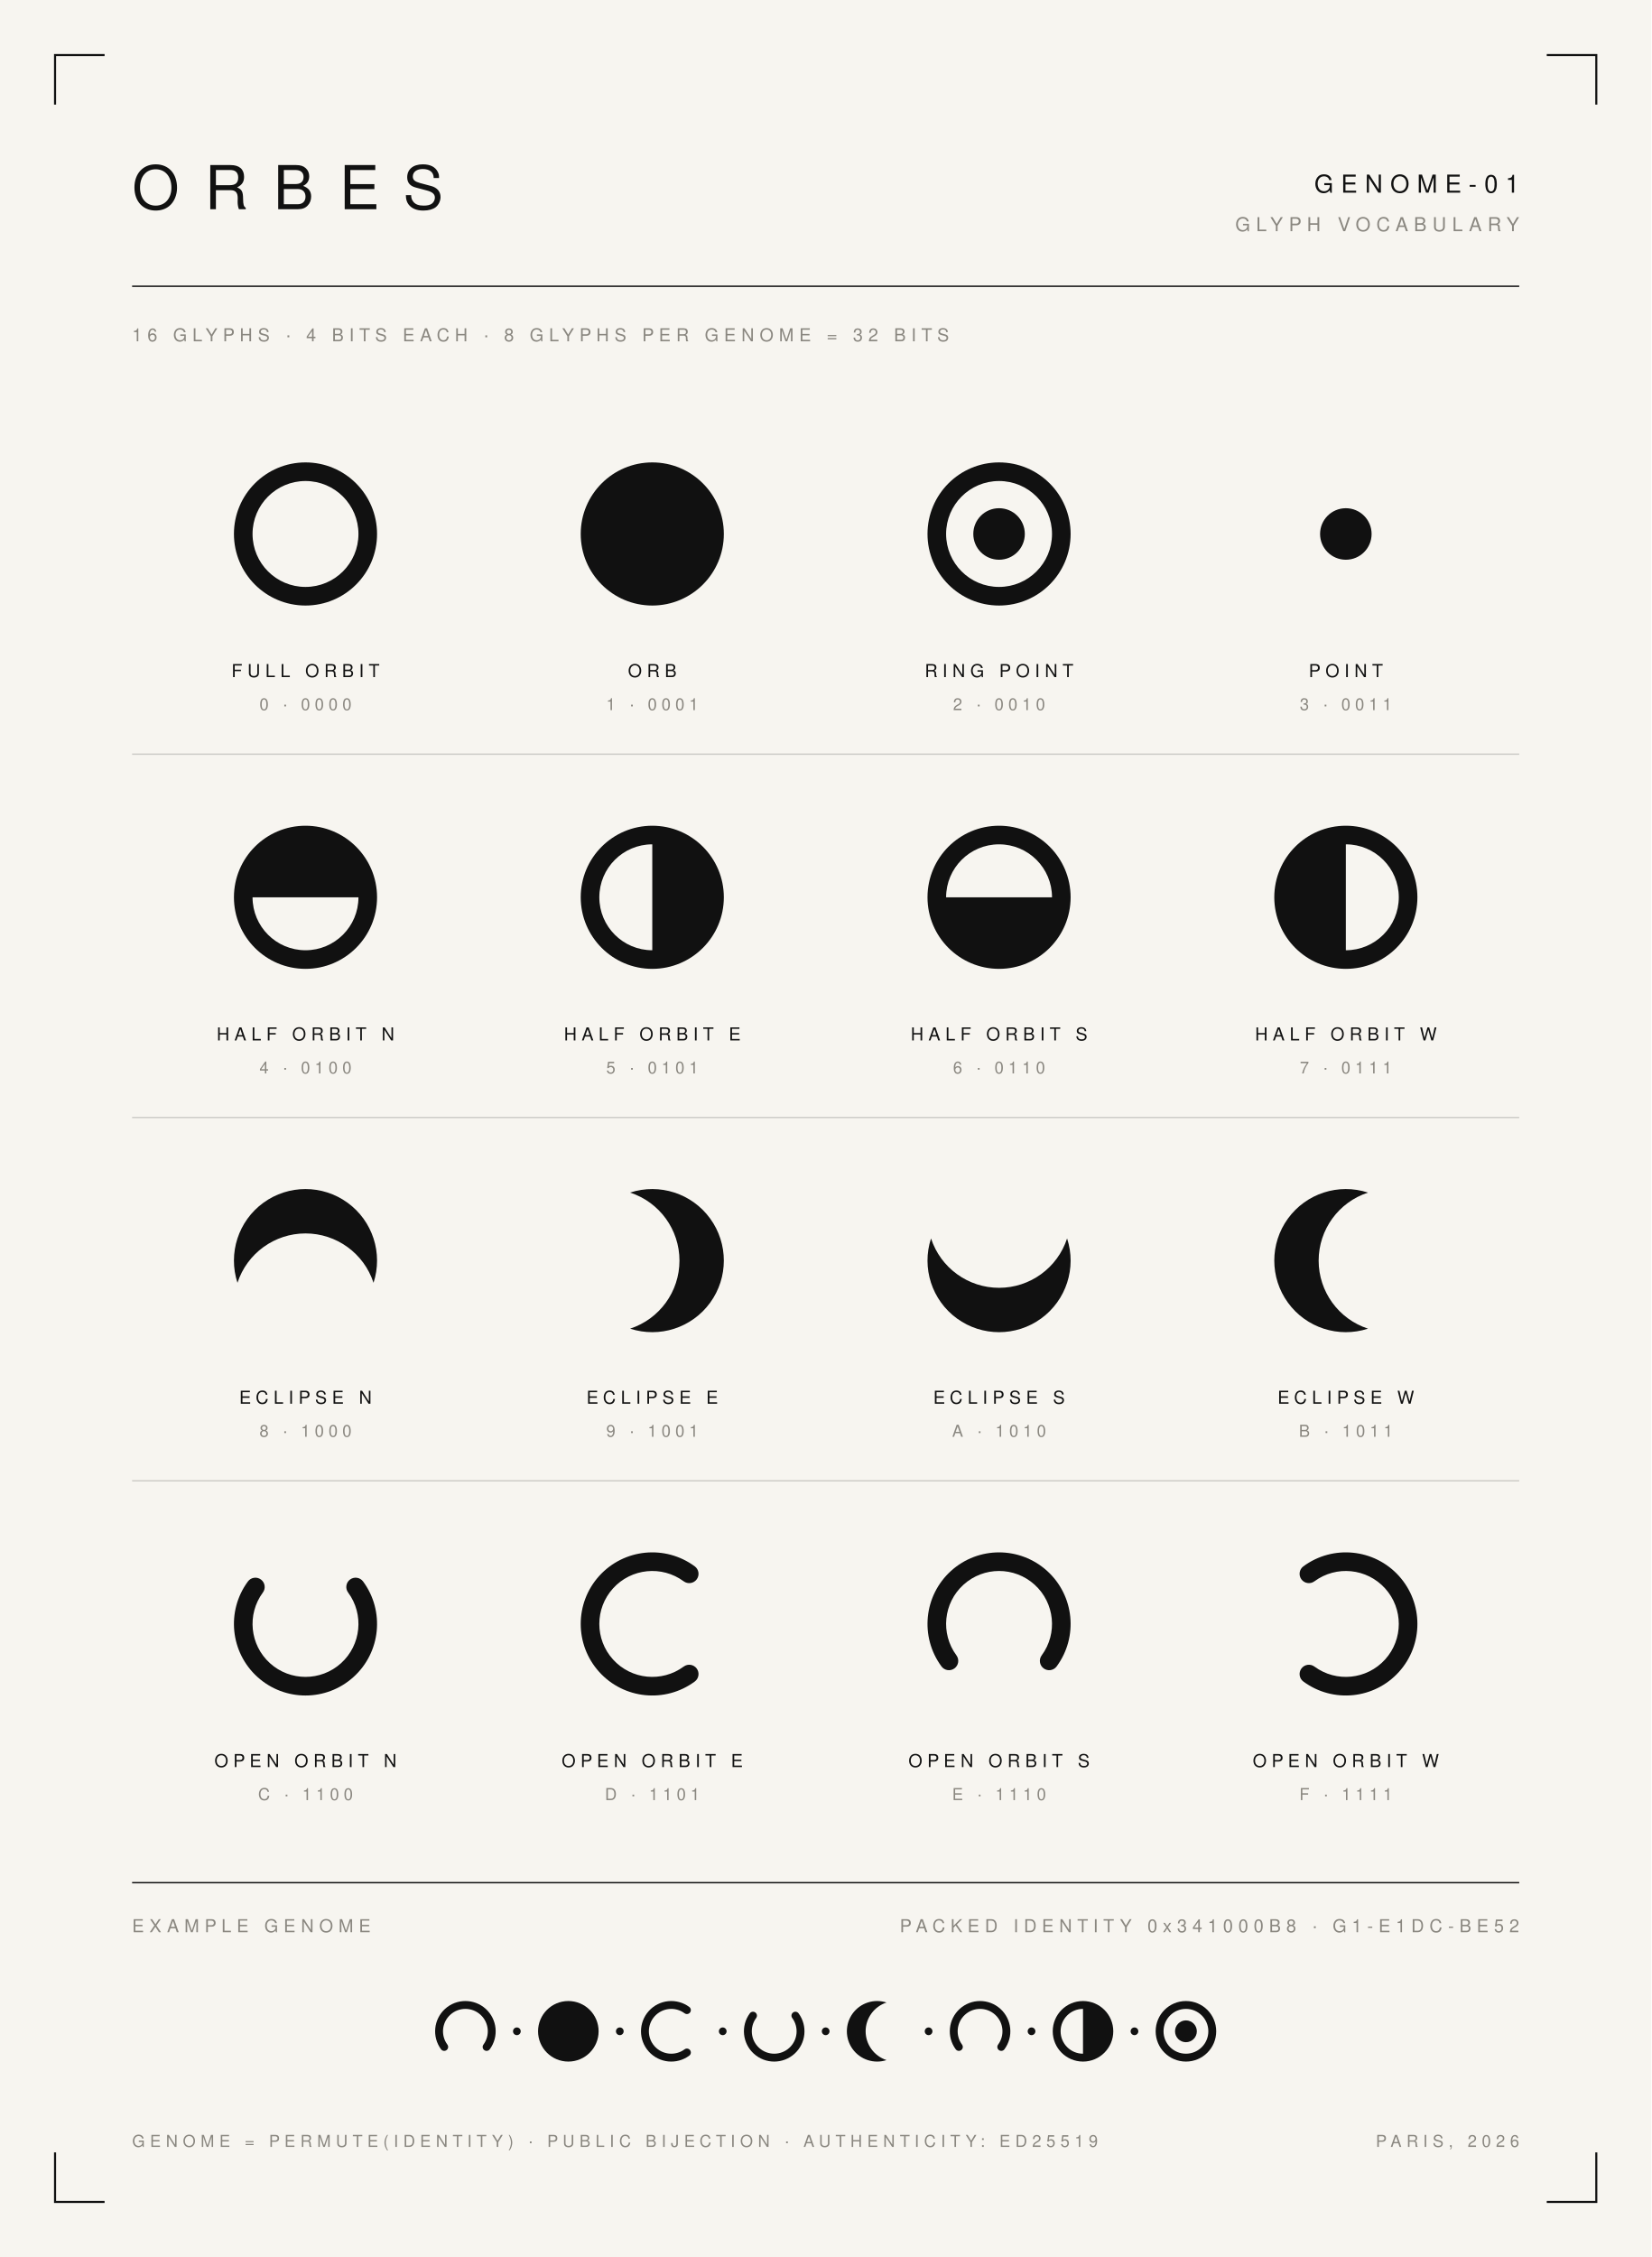
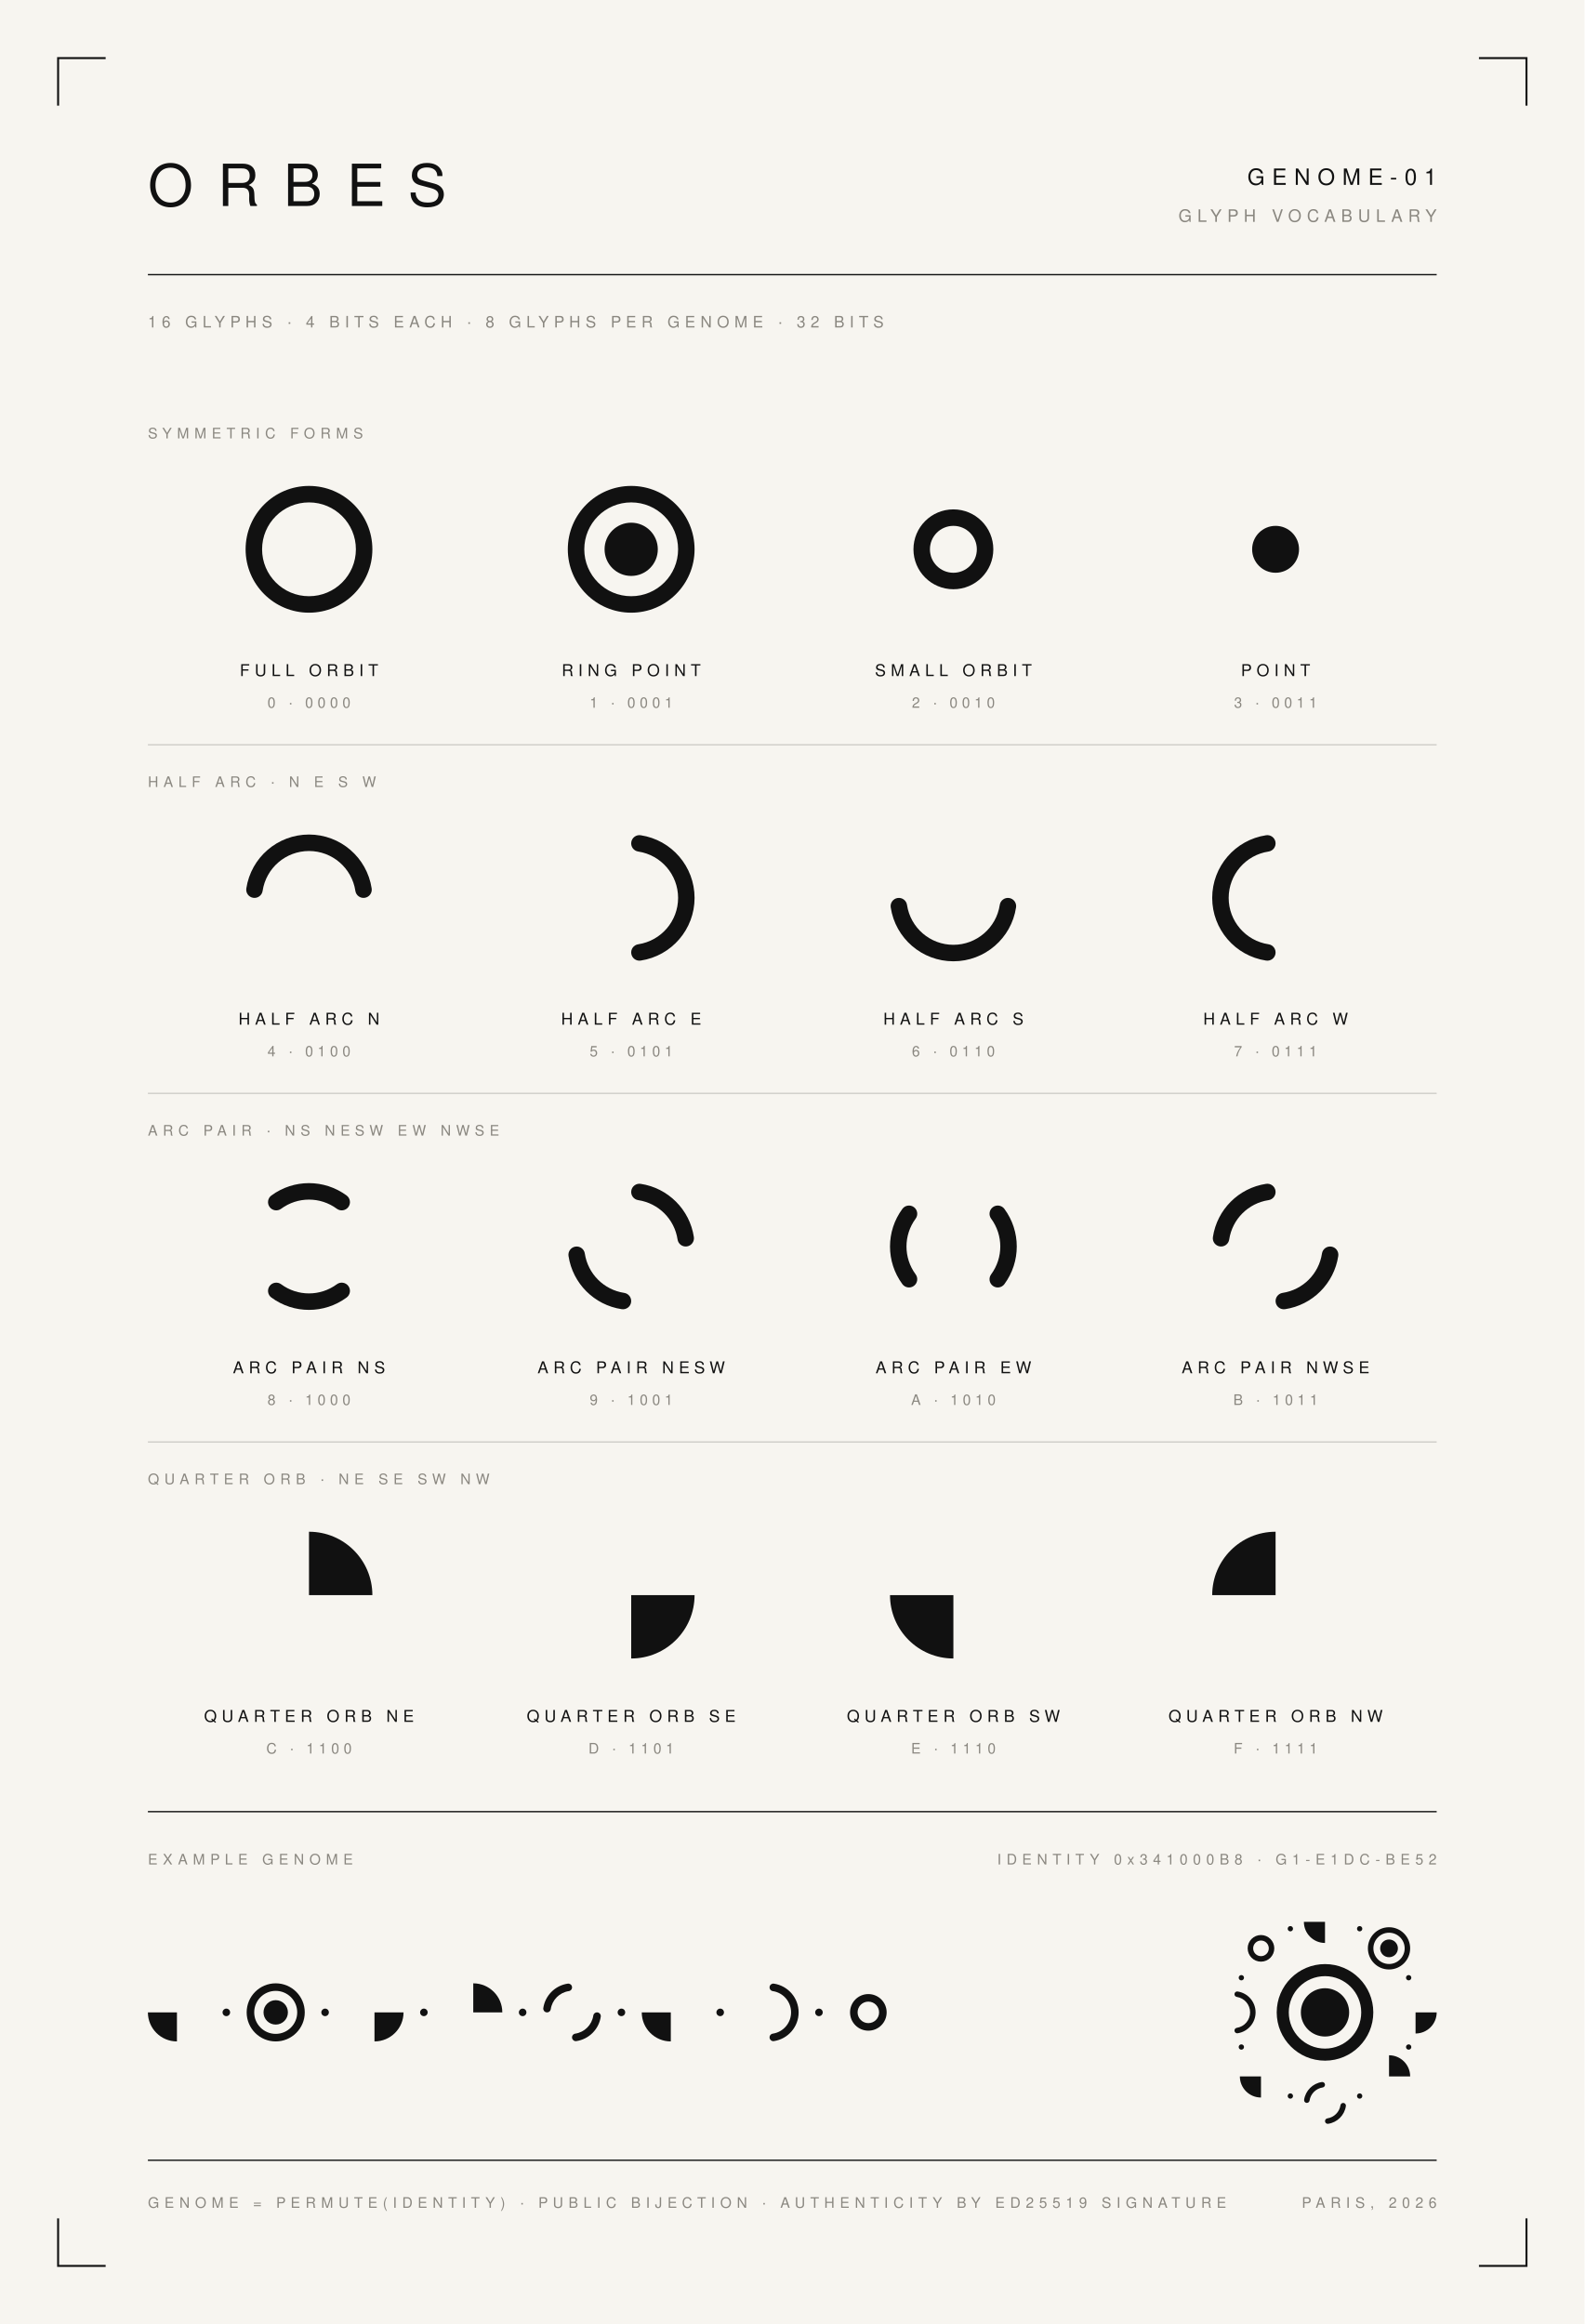
- <svg xmlns="http://www.w3.org/2000/svg" viewBox="0 0 600 820" width="600" height="820" font-family="'Helvetica Neue', HelveticaNeue, Helvetica, Arial, sans-serif">
-   <rect width="600" height="820" fill="#f7f5f0" />
-   <path d="M20 38V20H38" fill="none" stroke="#111111" stroke-width="0.75" />
-   <path d="M580 38V20H562" fill="none" stroke="#111111" stroke-width="0.75" />
-   <path d="M20 782V800H38" fill="none" stroke="#111111" stroke-width="0.75" />
-   <path d="M580 782V800H562" fill="none" stroke="#111111" stroke-width="0.75" />
-   <text x="48" y="76" font-size="22" letter-spacing="9.24" font-weight="300" fill="#111111">ORBES</text>
-   <text x="552" y="70" font-size="9" letter-spacing="2.70" text-anchor="end" fill="#111111">GENOME-01</text>
-   <text x="552" y="84" font-size="7" letter-spacing="2.10" text-anchor="end" fill="#8a8780">GLYPH VOCABULARY</text>
-   <path d="M48 104H552" stroke="#111111" stroke-width="0.5" />
-   <text x="48" y="124" font-size="6.5" letter-spacing="1.95" fill="#8a8780">16 GLYPHS · 4 BITS EACH · 8 GLYPHS PER GENOME = 32 BITS</text>
+ <svg xmlns="http://www.w3.org/2000/svg" viewBox="0 0 600 880" width="600" height="880" font-family="'Helvetica Neue', HelveticaNeue, Helvetica, Arial, sans-serif">
+   <rect width="600" height="880" fill="#f7f5f0" />
+   <path d="M22 40V22H40" fill="none" stroke="#111111" stroke-width="0.75" />
+   <path d="M578 40V22H560" fill="none" stroke="#111111" stroke-width="0.75" />
+   <path d="M22 840V858H40" fill="none" stroke="#111111" stroke-width="0.75" />
+   <path d="M578 840V858H560" fill="none" stroke="#111111" stroke-width="0.75" />
+   <text x="56" y="78" font-size="22" letter-spacing="9.24" font-weight="300" fill="#111111">ORBES</text>
+   <text x="544" y="70" font-size="8.5" letter-spacing="2.72" text-anchor="end" fill="#111111">GENOME-01</text>
+   <text x="544" y="84" font-size="6.5" letter-spacing="2.08" text-anchor="end" fill="#8a8780">GLYPH VOCABULARY</text>
+   <path d="M56 104H544" stroke="#111111" stroke-width="0.5" />
+   <text x="56" y="124" font-size="6" letter-spacing="1.92" fill="#8a8780">16 GLYPHS · 4 BITS EACH · 8 GLYPHS PER GENOME · 32 BITS</text>
+   <text x="56" y="166" font-size="5.5" letter-spacing="1.98" fill="#8a8780">SYMMETRIC FORMS</text>
  <g fill="#111111">
-     <path fill-rule="evenodd" d="M111 168A26 26 0 0 1 137 194A26 26 0 0 1 111 220A26 26 0 0 1 85 194A26 26 0 0 1 111 168ZM111 174.76A19.24 19.24 0 0 0 91.76 194A19.24 19.24 0 0 0 111 213.24A19.24 19.24 0 0 0 130.24 194A19.24 19.24 0 0 0 111 174.76Z" />
+     <path d="M117 184A24 24 0 0 1 141 208A24 24 0 0 1 117 232A24 24 0 0 1 93 208A24 24 0 0 1 117 184ZM117 190.24A17.76 17.76 0 0 0 99.24 208A17.76 17.76 0 0 0 117 225.76A17.76 17.76 0 0 0 134.76 208A17.76 17.76 0 0 0 117 190.24Z" />
  </g>
-   <text x="111" y="246" font-size="6.5" letter-spacing="1.82" text-anchor="middle" fill="#111111">FULL ORBIT</text>
-   <text x="111" y="258" font-size="6" letter-spacing="1.68" text-anchor="middle" fill="#8a8780">0 · 0000</text>
+   <text x="117" y="256" font-size="6.2" letter-spacing="1.86" text-anchor="middle" fill="#111111">FULL ORBIT</text>
+   <text x="117" y="268" font-size="5.5" letter-spacing="1.65" text-anchor="middle" fill="#8a8780">0 · 0000</text>
  <g fill="#111111">
-     <path d="M237 168A26 26 0 0 1 263 194A26 26 0 0 1 237 220A26 26 0 0 1 211 194A26 26 0 0 1 237 168Z" />
+     <path d="M239 184A24 24 0 0 1 263 208A24 24 0 0 1 239 232A24 24 0 0 1 215 208A24 24 0 0 1 239 184ZM239 190.24A17.76 17.76 0 0 0 221.24 208A17.76 17.76 0 0 0 239 225.76A17.76 17.76 0 0 0 256.76 208A17.76 17.76 0 0 0 239 190.24Z" />
+     <path d="M239 197.92A10.08 10.08 0 0 1 249.08 208A10.08 10.08 0 0 1 239 218.08A10.08 10.08 0 0 1 228.92 208A10.08 10.08 0 0 1 239 197.92Z" />
  </g>
-   <text x="237" y="246" font-size="6.5" letter-spacing="1.82" text-anchor="middle" fill="#111111">ORB</text>
-   <text x="237" y="258" font-size="6" letter-spacing="1.68" text-anchor="middle" fill="#8a8780">1 · 0001</text>
+   <text x="239" y="256" font-size="6.2" letter-spacing="1.86" text-anchor="middle" fill="#111111">RING POINT</text>
+   <text x="239" y="268" font-size="5.5" letter-spacing="1.65" text-anchor="middle" fill="#8a8780">1 · 0001</text>
  <g fill="#111111">
-     <path fill-rule="evenodd" d="M363 168A26 26 0 0 1 389 194A26 26 0 0 1 363 220A26 26 0 0 1 337 194A26 26 0 0 1 363 168ZM363 174.76A19.24 19.24 0 0 0 343.76 194A19.24 19.24 0 0 0 363 213.24A19.24 19.24 0 0 0 382.24 194A19.24 19.24 0 0 0 363 174.76Z" />
-     <path d="M363 184.64A9.36 9.36 0 0 1 372.36 194A9.36 9.36 0 0 1 363 203.36A9.36 9.36 0 0 1 353.64 194A9.36 9.36 0 0 1 363 184.64Z" />
+     <path d="M361 192.88A15.12 15.12 0 0 1 376.12 208A15.12 15.12 0 0 1 361 223.12A15.12 15.12 0 0 1 345.88 208A15.12 15.12 0 0 1 361 192.88ZM361 199.12A8.88 8.88 0 0 0 352.12 208A8.88 8.88 0 0 0 361 216.88A8.88 8.88 0 0 0 369.88 208A8.88 8.88 0 0 0 361 199.12Z" />
  </g>
-   <text x="363" y="246" font-size="6.5" letter-spacing="1.82" text-anchor="middle" fill="#111111">RING POINT</text>
-   <text x="363" y="258" font-size="6" letter-spacing="1.68" text-anchor="middle" fill="#8a8780">2 · 0010</text>
+   <text x="361" y="256" font-size="6.2" letter-spacing="1.86" text-anchor="middle" fill="#111111">SMALL ORBIT</text>
+   <text x="361" y="268" font-size="5.5" letter-spacing="1.65" text-anchor="middle" fill="#8a8780">2 · 0010</text>
  <g fill="#111111">
-     <path d="M489 184.64A9.36 9.36 0 0 1 498.36 194A9.36 9.36 0 0 1 489 203.36A9.36 9.36 0 0 1 479.64 194A9.36 9.36 0 0 1 489 184.64Z" />
+     <path d="M483 199.12A8.88 8.88 0 0 1 491.88 208A8.88 8.88 0 0 1 483 216.88A8.88 8.88 0 0 1 474.12 208A8.88 8.88 0 0 1 483 199.12Z" />
  </g>
-   <text x="489" y="246" font-size="6.5" letter-spacing="1.82" text-anchor="middle" fill="#111111">POINT</text>
-   <text x="489" y="258" font-size="6" letter-spacing="1.68" text-anchor="middle" fill="#8a8780">3 · 0011</text>
+   <text x="483" y="256" font-size="6.2" letter-spacing="1.86" text-anchor="middle" fill="#111111">POINT</text>
+   <text x="483" y="268" font-size="5.5" letter-spacing="1.65" text-anchor="middle" fill="#8a8780">3 · 0011</text>
+   <path d="M56 282H544" stroke="#111111" stroke-width="0.35" stroke-opacity="0.25" />
+   <text x="56" y="298" font-size="5.5" letter-spacing="1.98" fill="#8a8780">HALF ARC · N E S W</text>
  <g fill="#111111">
-     <path fill-rule="evenodd" d="M111 300A26 26 0 0 1 137 326A26 26 0 0 1 111 352A26 26 0 0 1 85 326A26 26 0 0 1 111 300ZM111 306.76A19.24 19.24 0 0 0 91.76 326A19.24 19.24 0 0 0 111 345.24A19.24 19.24 0 0 0 130.24 326A19.24 19.24 0 0 0 111 306.76Z" />
-     <path d="M88.38 326A22.62 22.62 0 0 1 111 303.38A22.62 22.62 0 0 1 133.62 326Z" />
+     <path d="M93.269 336.414A24 24 0 0 1 117 316A24 24 0 0 1 140.731 336.414A3.12 3.12 0 0 1 138.112 339.965A3.12 3.12 0 0 1 134.561 337.346A17.76 17.76 0 0 0 117 322.24A17.76 17.76 0 0 0 99.439 337.346A3.12 3.12 0 0 1 95.888 339.965A3.12 3.12 0 0 1 93.269 336.414Z" />
  </g>
-   <text x="111" y="378" font-size="6.5" letter-spacing="1.82" text-anchor="middle" fill="#111111">HALF ORBIT N</text>
-   <text x="111" y="390" font-size="6" letter-spacing="1.68" text-anchor="middle" fill="#8a8780">4 · 0100</text>
-   <path d="M48 274H552" stroke="#111111" stroke-opacity="0.18" stroke-width="0.5" />
+   <text x="117" y="388" font-size="6.2" letter-spacing="1.86" text-anchor="middle" fill="#111111">HALF ARC N</text>
+   <text x="117" y="400" font-size="5.5" letter-spacing="1.65" text-anchor="middle" fill="#8a8780">4 · 0100</text>
  <g fill="#111111">
-     <path fill-rule="evenodd" d="M237 300A26 26 0 0 1 263 326A26 26 0 0 1 237 352A26 26 0 0 1 211 326A26 26 0 0 1 237 300ZM237 306.76A19.24 19.24 0 0 0 217.76 326A19.24 19.24 0 0 0 237 345.24A19.24 19.24 0 0 0 256.24 326A19.24 19.24 0 0 0 237 306.76Z" />
-     <path d="M237 303.38A22.62 22.62 0 0 1 259.62 326A22.62 22.62 0 0 1 237 348.62Z" />
+     <path d="M242.586 316.269A24 24 0 0 1 263 340A24 24 0 0 1 242.586 363.731A3.12 3.12 0 0 1 239.035 361.112A3.12 3.12 0 0 1 241.654 357.561A17.76 17.76 0 0 0 256.76 340A17.76 17.76 0 0 0 241.654 322.439A3.12 3.12 0 0 1 239.035 318.888A3.12 3.12 0 0 1 242.586 316.269Z" />
  </g>
-   <text x="237" y="378" font-size="6.5" letter-spacing="1.82" text-anchor="middle" fill="#111111">HALF ORBIT E</text>
-   <text x="237" y="390" font-size="6" letter-spacing="1.68" text-anchor="middle" fill="#8a8780">5 · 0101</text>
+   <text x="239" y="388" font-size="6.2" letter-spacing="1.86" text-anchor="middle" fill="#111111">HALF ARC E</text>
+   <text x="239" y="400" font-size="5.5" letter-spacing="1.65" text-anchor="middle" fill="#8a8780">5 · 0101</text>
  <g fill="#111111">
-     <path fill-rule="evenodd" d="M363 300A26 26 0 0 1 389 326A26 26 0 0 1 363 352A26 26 0 0 1 337 326A26 26 0 0 1 363 300ZM363 306.76A19.24 19.24 0 0 0 343.76 326A19.24 19.24 0 0 0 363 345.24A19.24 19.24 0 0 0 382.24 326A19.24 19.24 0 0 0 363 306.76Z" />
-     <path d="M385.62 326A22.62 22.62 0 0 1 363 348.62A22.62 22.62 0 0 1 340.38 326Z" />
+     <path d="M384.731 343.586A24 24 0 0 1 361 364A24 24 0 0 1 337.269 343.586A3.12 3.12 0 0 1 339.888 340.035A3.12 3.12 0 0 1 343.439 342.654A17.76 17.76 0 0 0 361 357.76A17.76 17.76 0 0 0 378.561 342.654A3.12 3.12 0 0 1 382.112 340.035A3.12 3.12 0 0 1 384.731 343.586Z" />
  </g>
-   <text x="363" y="378" font-size="6.5" letter-spacing="1.82" text-anchor="middle" fill="#111111">HALF ORBIT S</text>
-   <text x="363" y="390" font-size="6" letter-spacing="1.68" text-anchor="middle" fill="#8a8780">6 · 0110</text>
+   <text x="361" y="388" font-size="6.2" letter-spacing="1.86" text-anchor="middle" fill="#111111">HALF ARC S</text>
+   <text x="361" y="400" font-size="5.5" letter-spacing="1.65" text-anchor="middle" fill="#8a8780">6 · 0110</text>
  <g fill="#111111">
-     <path fill-rule="evenodd" d="M489 300A26 26 0 0 1 515 326A26 26 0 0 1 489 352A26 26 0 0 1 463 326A26 26 0 0 1 489 300ZM489 306.76A19.24 19.24 0 0 0 469.76 326A19.24 19.24 0 0 0 489 345.24A19.24 19.24 0 0 0 508.24 326A19.24 19.24 0 0 0 489 306.76Z" />
-     <path d="M489 348.62A22.62 22.62 0 0 1 466.38 326A22.62 22.62 0 0 1 489 303.38Z" />
+     <path d="M479.414 363.731A24 24 0 0 1 459 340A24 24 0 0 1 479.414 316.269A3.12 3.12 0 0 1 482.965 318.888A3.12 3.12 0 0 1 480.346 322.439A17.76 17.76 0 0 0 465.24 340A17.76 17.76 0 0 0 480.346 357.561A3.12 3.12 0 0 1 482.965 361.112A3.12 3.12 0 0 1 479.414 363.731Z" />
  </g>
-   <text x="489" y="378" font-size="6.5" letter-spacing="1.82" text-anchor="middle" fill="#111111">HALF ORBIT W</text>
-   <text x="489" y="390" font-size="6" letter-spacing="1.68" text-anchor="middle" fill="#8a8780">7 · 0111</text>
+   <text x="483" y="388" font-size="6.2" letter-spacing="1.86" text-anchor="middle" fill="#111111">HALF ARC W</text>
+   <text x="483" y="400" font-size="5.5" letter-spacing="1.65" text-anchor="middle" fill="#8a8780">7 · 0111</text>
+   <path d="M56 414H544" stroke="#111111" stroke-width="0.35" stroke-opacity="0.25" />
+   <text x="56" y="430" font-size="5.5" letter-spacing="1.98" fill="#8a8780">ARC PAIR · NS NESW EW NWSE</text>
  <g fill="#111111">
-     <path d="M86.281 466.06A26 26 0 0 1 95.71 436.971A26 26 0 0 1 126.29 436.971A26 26 0 0 1 135.719 466.06A26 26 0 0 0 111 448.12A26 26 0 0 0 86.281 466.06Z" />
+     <path d="M102.756 452.684A24 24 0 0 1 131.244 452.684A3.12 3.12 0 0 1 131.904 457.047A3.12 3.12 0 0 1 127.541 457.706A17.76 17.76 0 0 0 106.459 457.706A3.12 3.12 0 0 1 102.096 457.047A3.12 3.12 0 0 1 102.756 452.684Z" />
+     <path d="M131.244 491.316A24 24 0 0 1 102.756 491.316A3.12 3.12 0 0 1 102.096 486.953A3.12 3.12 0 0 1 106.459 486.294A17.76 17.76 0 0 0 127.541 486.294A3.12 3.12 0 0 1 131.904 486.953A3.12 3.12 0 0 1 131.244 491.316Z" />
  </g>
-   <text x="111" y="510" font-size="6.5" letter-spacing="1.82" text-anchor="middle" fill="#111111">ECLIPSE N</text>
-   <text x="111" y="522" font-size="6" letter-spacing="1.68" text-anchor="middle" fill="#8a8780">8 · 1000</text>
-   <path d="M48 406H552" stroke="#111111" stroke-opacity="0.18" stroke-width="0.5" />
+   <text x="117" y="520" font-size="6.2" letter-spacing="1.86" text-anchor="middle" fill="#111111">ARC PAIR NS</text>
+   <text x="117" y="532" font-size="5.5" letter-spacing="1.65" text-anchor="middle" fill="#8a8780">8 · 1000</text>
  <g fill="#111111">
-     <path d="M228.94 433.281A26 26 0 0 1 258.029 442.71A26 26 0 0 1 258.029 473.29A26 26 0 0 1 228.94 482.719A26 26 0 0 0 246.88 458A26 26 0 0 0 228.94 433.281Z" />
+     <path d="M242.586 448.269A24 24 0 0 1 262.731 468.414A3.12 3.12 0 0 1 260.112 471.965A3.12 3.12 0 0 1 256.561 469.346A17.76 17.76 0 0 0 241.654 454.439A3.12 3.12 0 0 1 239.035 450.888A3.12 3.12 0 0 1 242.586 448.269Z" />
+     <path d="M235.414 495.731A24 24 0 0 1 215.269 475.586A3.12 3.12 0 0 1 217.888 472.035A3.12 3.12 0 0 1 221.439 474.654A17.76 17.76 0 0 0 236.346 489.561A3.12 3.12 0 0 1 238.965 493.112A3.12 3.12 0 0 1 235.414 495.731Z" />
  </g>
-   <text x="237" y="510" font-size="6.5" letter-spacing="1.82" text-anchor="middle" fill="#111111">ECLIPSE E</text>
-   <text x="237" y="522" font-size="6" letter-spacing="1.68" text-anchor="middle" fill="#8a8780">9 · 1001</text>
+   <text x="239" y="520" font-size="6.2" letter-spacing="1.86" text-anchor="middle" fill="#111111">ARC PAIR NESW</text>
+   <text x="239" y="532" font-size="5.5" letter-spacing="1.65" text-anchor="middle" fill="#8a8780">9 · 1001</text>
  <g fill="#111111">
-     <path d="M387.719 449.94A26 26 0 0 1 378.29 479.029A26 26 0 0 1 347.71 479.029A26 26 0 0 1 338.281 449.94A26 26 0 0 0 363 467.88A26 26 0 0 0 387.719 449.94Z" />
+     <path d="M380.316 457.756A24 24 0 0 1 380.316 486.244A3.12 3.12 0 0 1 375.953 486.904A3.12 3.12 0 0 1 375.294 482.541A17.76 17.76 0 0 0 375.294 461.459A3.12 3.12 0 0 1 375.953 457.096A3.12 3.12 0 0 1 380.316 457.756Z" />
+     <path d="M341.684 486.244A24 24 0 0 1 341.684 457.756A3.12 3.12 0 0 1 346.047 457.096A3.12 3.12 0 0 1 346.706 461.459A17.76 17.76 0 0 0 346.706 482.541A3.12 3.12 0 0 1 346.047 486.904A3.12 3.12 0 0 1 341.684 486.244Z" />
  </g>
-   <text x="363" y="510" font-size="6.5" letter-spacing="1.82" text-anchor="middle" fill="#111111">ECLIPSE S</text>
-   <text x="363" y="522" font-size="6" letter-spacing="1.68" text-anchor="middle" fill="#8a8780">A · 1010</text>
+   <text x="361" y="520" font-size="6.2" letter-spacing="1.86" text-anchor="middle" fill="#111111">ARC PAIR EW</text>
+   <text x="361" y="532" font-size="5.5" letter-spacing="1.65" text-anchor="middle" fill="#8a8780">A · 1010</text>
  <g fill="#111111">
-     <path d="M497.06 482.719A26 26 0 0 1 467.971 473.29A26 26 0 0 1 467.971 442.71A26 26 0 0 1 497.06 433.281A26 26 0 0 0 479.12 458A26 26 0 0 0 497.06 482.719Z" />
+     <path d="M506.731 475.586A24 24 0 0 1 486.586 495.731A3.12 3.12 0 0 1 483.035 493.112A3.12 3.12 0 0 1 485.654 489.561A17.76 17.76 0 0 0 500.561 474.654A3.12 3.12 0 0 1 504.112 472.035A3.12 3.12 0 0 1 506.731 475.586Z" />
+     <path d="M459.269 468.414A24 24 0 0 1 479.414 448.269A3.12 3.12 0 0 1 482.965 450.888A3.12 3.12 0 0 1 480.346 454.439A17.76 17.76 0 0 0 465.439 469.346A3.12 3.12 0 0 1 461.888 471.965A3.12 3.12 0 0 1 459.269 468.414Z" />
  </g>
-   <text x="489" y="510" font-size="6.5" letter-spacing="1.82" text-anchor="middle" fill="#111111">ECLIPSE W</text>
-   <text x="489" y="522" font-size="6" letter-spacing="1.68" text-anchor="middle" fill="#8a8780">B · 1011</text>
+   <text x="483" y="520" font-size="6.2" letter-spacing="1.86" text-anchor="middle" fill="#111111">ARC PAIR NWSE</text>
+   <text x="483" y="532" font-size="5.5" letter-spacing="1.65" text-anchor="middle" fill="#8a8780">B · 1011</text>
+   <path d="M56 546H544" stroke="#111111" stroke-width="0.35" stroke-opacity="0.25" />
+   <text x="56" y="562" font-size="5.5" letter-spacing="1.98" fill="#8a8780">QUARTER ORB · NE SE SW NW</text>
  <g fill="#111111">
-     <path d="M131.926 574.569A26 26 0 0 1 128.443 609.281A26 26 0 0 1 93.557 609.281A26 26 0 0 1 90.074 574.569A3.38 3.38 0 0 1 94.801 573.855A3.38 3.38 0 0 1 95.515 578.581A19.24 19.24 0 0 0 98.092 604.268A19.24 19.24 0 0 0 123.908 604.268A19.24 19.24 0 0 0 126.485 578.581A3.38 3.38 0 0 1 127.199 573.855A3.38 3.38 0 0 1 131.926 574.569Z" />
+     <path d="M117 580A24 24 0 0 1 141 604L117 604Z" />
  </g>
-   <text x="111" y="642" font-size="6.5" letter-spacing="1.82" text-anchor="middle" fill="#111111">OPEN ORBIT N</text>
-   <text x="111" y="654" font-size="6" letter-spacing="1.68" text-anchor="middle" fill="#8a8780">C · 1100</text>
-   <path d="M48 538H552" stroke="#111111" stroke-opacity="0.18" stroke-width="0.5" />
+   <text x="117" y="652" font-size="6.2" letter-spacing="1.86" text-anchor="middle" fill="#111111">QUARTER ORB NE</text>
+   <text x="117" y="664" font-size="5.5" letter-spacing="1.65" text-anchor="middle" fill="#8a8780">C · 1100</text>
  <g fill="#111111">
-     <path d="M252.431 610.926A26 26 0 0 1 217.719 607.443A26 26 0 0 1 217.719 572.557A26 26 0 0 1 252.431 569.074A3.38 3.38 0 0 1 253.145 573.801A3.38 3.38 0 0 1 248.419 574.515A19.24 19.24 0 0 0 222.732 577.092A19.24 19.24 0 0 0 222.732 602.908A19.24 19.24 0 0 0 248.419 605.485A3.38 3.38 0 0 1 253.145 606.199A3.38 3.38 0 0 1 252.431 610.926Z" />
+     <path d="M263 604A24 24 0 0 1 239 628L239 604Z" />
  </g>
-   <text x="237" y="642" font-size="6.5" letter-spacing="1.82" text-anchor="middle" fill="#111111">OPEN ORBIT E</text>
-   <text x="237" y="654" font-size="6" letter-spacing="1.68" text-anchor="middle" fill="#8a8780">D · 1101</text>
+   <text x="239" y="652" font-size="6.2" letter-spacing="1.86" text-anchor="middle" fill="#111111">QUARTER ORB SE</text>
+   <text x="239" y="664" font-size="5.5" letter-spacing="1.65" text-anchor="middle" fill="#8a8780">D · 1101</text>
  <g fill="#111111">
-     <path d="M342.074 605.431A26 26 0 0 1 345.557 570.719A26 26 0 0 1 380.443 570.719A26 26 0 0 1 383.926 605.431A3.38 3.38 0 0 1 379.199 606.145A3.38 3.38 0 0 1 378.485 601.419A19.24 19.24 0 0 0 375.908 575.732A19.24 19.24 0 0 0 350.092 575.732A19.24 19.24 0 0 0 347.515 601.419A3.38 3.38 0 0 1 346.801 606.145A3.38 3.38 0 0 1 342.074 605.431Z" />
+     <path d="M361 628A24 24 0 0 1 337 604L361 604Z" />
  </g>
-   <text x="363" y="642" font-size="6.5" letter-spacing="1.82" text-anchor="middle" fill="#111111">OPEN ORBIT S</text>
-   <text x="363" y="654" font-size="6" letter-spacing="1.68" text-anchor="middle" fill="#8a8780">E · 1110</text>
+   <text x="361" y="652" font-size="6.2" letter-spacing="1.86" text-anchor="middle" fill="#111111">QUARTER ORB SW</text>
+   <text x="361" y="664" font-size="5.5" letter-spacing="1.65" text-anchor="middle" fill="#8a8780">E · 1110</text>
  <g fill="#111111">
-     <path d="M473.569 569.074A26 26 0 0 1 508.281 572.557A26 26 0 0 1 508.281 607.443A26 26 0 0 1 473.569 610.926A3.38 3.38 0 0 1 472.855 606.199A3.38 3.38 0 0 1 477.581 605.485A19.24 19.24 0 0 0 503.268 602.908A19.24 19.24 0 0 0 503.268 577.092A19.24 19.24 0 0 0 477.581 574.515A3.38 3.38 0 0 1 472.855 573.801A3.38 3.38 0 0 1 473.569 569.074Z" />
+     <path d="M459 604A24 24 0 0 1 483 580L483 604Z" />
  </g>
-   <text x="489" y="642" font-size="6.5" letter-spacing="1.82" text-anchor="middle" fill="#111111">OPEN ORBIT W</text>
-   <text x="489" y="654" font-size="6" letter-spacing="1.68" text-anchor="middle" fill="#8a8780">F · 1111</text>
-   <path d="M48 684H552" stroke="#111111" stroke-width="0.5" />
-   <text x="48" y="702" font-size="6.5" letter-spacing="1.95" fill="#8a8780">EXAMPLE GENOME</text>
-   <text x="552" y="702" font-size="6.5" letter-spacing="1.95" text-anchor="end" fill="#8a8780">PACKED IDENTITY 0x341000B8 · G1-E1DC-BE52</text>
-   <g fill="#111111">
-     <path d="M160.247 744.529A11 11 0 0 1 161.72 729.843A11 11 0 0 1 176.48 729.843A11 11 0 0 1 177.953 744.529A1.43 1.43 0 0 1 175.953 744.831A1.43 1.43 0 0 1 175.651 742.831A8.14 8.14 0 0 0 174.561 731.964A8.14 8.14 0 0 0 163.639 731.964A8.14 8.14 0 0 0 162.549 742.831A1.43 1.43 0 0 1 162.247 744.831A1.43 1.43 0 0 1 160.247 744.529Z" />
-     <path d="M206.5 727A11 11 0 0 1 217.5 738A11 11 0 0 1 206.5 749A11 11 0 0 1 195.5 738A11 11 0 0 1 206.5 727Z" />
-     <path d="M187.8 736.6A1.4 1.4 0 0 1 189.2 738A1.4 1.4 0 0 1 187.8 739.4A1.4 1.4 0 0 1 186.4 738A1.4 1.4 0 0 1 187.8 736.6Z" />
-     <path d="M250.429 746.853A11 11 0 0 1 235.743 745.38A11 11 0 0 1 235.743 730.62A11 11 0 0 1 250.429 729.147A1.43 1.43 0 0 1 250.731 731.147A1.43 1.43 0 0 1 248.731 731.449A8.14 8.14 0 0 0 237.864 732.539A8.14 8.14 0 0 0 237.864 743.461A8.14 8.14 0 0 0 248.731 744.551A1.43 1.43 0 0 1 250.731 744.853A1.43 1.43 0 0 1 250.429 746.853Z" />
-     <path d="M225.2 736.6A1.4 1.4 0 0 1 226.6 738A1.4 1.4 0 0 1 225.2 739.4A1.4 1.4 0 0 1 223.8 738A1.4 1.4 0 0 1 225.2 736.6Z" />
-     <path d="M290.153 731.471A11 11 0 0 1 288.68 746.157A11 11 0 0 1 273.92 746.157A11 11 0 0 1 272.447 731.471A1.43 1.43 0 0 1 274.447 731.169A1.43 1.43 0 0 1 274.749 733.169A8.14 8.14 0 0 0 275.839 744.036A8.14 8.14 0 0 0 286.761 744.036A8.14 8.14 0 0 0 287.851 733.169A1.43 1.43 0 0 1 288.153 731.169A1.43 1.43 0 0 1 290.153 731.471Z" />
-     <path d="M262.6 736.6A1.4 1.4 0 0 1 264 738A1.4 1.4 0 0 1 262.6 739.4A1.4 1.4 0 0 1 261.2 738A1.4 1.4 0 0 1 262.6 736.6Z" />
-     <path d="M322.11 748.458A11 11 0 0 1 309.803 744.469A11 11 0 0 1 309.803 731.531A11 11 0 0 1 322.11 727.542A11 11 0 0 0 314.52 738A11 11 0 0 0 322.11 748.458Z" />
-     <path d="M300 736.6A1.4 1.4 0 0 1 301.4 738A1.4 1.4 0 0 1 300 739.4A1.4 1.4 0 0 1 298.6 738A1.4 1.4 0 0 1 300 736.6Z" />
-     <path d="M347.247 744.529A11 11 0 0 1 348.72 729.843A11 11 0 0 1 363.48 729.843A11 11 0 0 1 364.953 744.529A1.43 1.43 0 0 1 362.953 744.831A1.43 1.43 0 0 1 362.651 742.831A8.14 8.14 0 0 0 361.561 731.964A8.14 8.14 0 0 0 350.639 731.964A8.14 8.14 0 0 0 349.549 742.831A1.43 1.43 0 0 1 349.247 744.831A1.43 1.43 0 0 1 347.247 744.529Z" />
-     <path d="M337.4 736.6A1.4 1.4 0 0 1 338.8 738A1.4 1.4 0 0 1 337.4 739.4A1.4 1.4 0 0 1 336 738A1.4 1.4 0 0 1 337.4 736.6Z" />
-     <path fill-rule="evenodd" d="M393.5 727A11 11 0 0 1 404.5 738A11 11 0 0 1 393.5 749A11 11 0 0 1 382.5 738A11 11 0 0 1 393.5 727ZM393.5 729.86A8.14 8.14 0 0 0 385.36 738A8.14 8.14 0 0 0 393.5 746.14A8.14 8.14 0 0 0 401.64 738A8.14 8.14 0 0 0 393.5 729.86Z" />
-     <path d="M393.5 728.43A9.57 9.57 0 0 1 403.07 738A9.57 9.57 0 0 1 393.5 747.57Z" />
-     <path d="M374.8 736.6A1.4 1.4 0 0 1 376.2 738A1.4 1.4 0 0 1 374.8 739.4A1.4 1.4 0 0 1 373.4 738A1.4 1.4 0 0 1 374.8 736.6Z" />
-     <path fill-rule="evenodd" d="M430.9 727A11 11 0 0 1 441.9 738A11 11 0 0 1 430.9 749A11 11 0 0 1 419.9 738A11 11 0 0 1 430.9 727ZM430.9 729.86A8.14 8.14 0 0 0 422.76 738A8.14 8.14 0 0 0 430.9 746.14A8.14 8.14 0 0 0 439.04 738A8.14 8.14 0 0 0 430.9 729.86Z" />
-     <path d="M430.9 734.04A3.96 3.96 0 0 1 434.86 738A3.96 3.96 0 0 1 430.9 741.96A3.96 3.96 0 0 1 426.94 738A3.96 3.96 0 0 1 430.9 734.04Z" />
-     <path d="M412.2 736.6A1.4 1.4 0 0 1 413.6 738A1.4 1.4 0 0 1 412.2 739.4A1.4 1.4 0 0 1 410.8 738A1.4 1.4 0 0 1 412.2 736.6Z" />
+   <text x="483" y="652" font-size="6.2" letter-spacing="1.86" text-anchor="middle" fill="#111111">QUARTER ORB NW</text>
+   <text x="483" y="664" font-size="5.5" letter-spacing="1.65" text-anchor="middle" fill="#8a8780">F · 1111</text>
+   <path d="M56 686H544" stroke="#111111" stroke-width="0.5" />
+   <text x="56" y="706" font-size="5.5" letter-spacing="1.98" fill="#8a8780">EXAMPLE GENOME</text>
+   <text x="544" y="706" font-size="5.5" letter-spacing="1.98" text-anchor="end" fill="#8a8780">IDENTITY 0x341000B8 · G1-E1DC-BE52</text>
+   <g fill="#111111" transform="translate(67 762) scale(11)">
+     <path d="M0 1A1 1 0 0 1 -1 0L0 0Z" />
+     <path d="M1.7 -0.13A0.13 0.13 0 0 1 1.83 0A0.13 0.13 0 0 1 1.7 0.13A0.13 0.13 0 0 1 1.57 0A0.13 0.13 0 0 1 1.7 -0.13Z" />
+     <path d="M3.4 -1A1 1 0 0 1 4.4 0A1 1 0 0 1 3.4 1A1 1 0 0 1 2.4 0A1 1 0 0 1 3.4 -1ZM3.4 -0.74A0.74 0.74 0 0 0 2.66 0A0.74 0.74 0 0 0 3.4 0.74A0.74 0.74 0 0 0 4.14 0A0.74 0.74 0 0 0 3.4 -0.74Z" />
+     <path d="M3.4 -0.42A0.42 0.42 0 0 1 3.82 0A0.42 0.42 0 0 1 3.4 0.42A0.42 0.42 0 0 1 2.98 0A0.42 0.42 0 0 1 3.4 -0.42Z" />
+     <path d="M5.1 -0.13A0.13 0.13 0 0 1 5.23 0A0.13 0.13 0 0 1 5.1 0.13A0.13 0.13 0 0 1 4.97 0A0.13 0.13 0 0 1 5.1 -0.13Z" />
+     <path d="M7.8 0A1 1 0 0 1 6.8 1L6.8 0Z" />
+     <path d="M8.5 -0.13A0.13 0.13 0 0 1 8.63 0A0.13 0.13 0 0 1 8.5 0.13A0.13 0.13 0 0 1 8.37 0A0.13 0.13 0 0 1 8.5 -0.13Z" />
+     <path d="M10.2 -1A1 1 0 0 1 11.2 0L10.2 0Z" />
+     <path d="M11.9 -0.13A0.13 0.13 0 0 1 12.03 0A0.13 0.13 0 0 1 11.9 0.13A0.13 0.13 0 0 1 11.77 0A0.13 0.13 0 0 1 11.9 -0.13Z" />
+     <path d="M14.589 0.149A1 1 0 0 1 13.749 0.989A0.13 0.13 0 0 1 13.601 0.88A0.13 0.13 0 0 1 13.711 0.732A0.74 0.74 0 0 0 14.332 0.111A0.13 0.13 0 0 1 14.48 0.001A0.13 0.13 0 0 1 14.589 0.149Z" />
+     <path d="M12.611 -0.149A1 1 0 0 1 13.451 -0.989A0.13 0.13 0 0 1 13.599 -0.88A0.13 0.13 0 0 1 13.489 -0.732A0.74 0.74 0 0 0 12.868 -0.111A0.13 0.13 0 0 1 12.72 -0.001A0.13 0.13 0 0 1 12.611 -0.149Z" />
+     <path d="M15.3 -0.13A0.13 0.13 0 0 1 15.43 0A0.13 0.13 0 0 1 15.3 0.13A0.13 0.13 0 0 1 15.17 0A0.13 0.13 0 0 1 15.3 -0.13Z" />
+     <path d="M17 1A1 1 0 0 1 16 0L17 0Z" />
+     <path d="M18.7 -0.13A0.13 0.13 0 0 1 18.83 0A0.13 0.13 0 0 1 18.7 0.13A0.13 0.13 0 0 1 18.57 0A0.13 0.13 0 0 1 18.7 -0.13Z" />
+     <path d="M20.549 -0.989A1 1 0 0 1 21.4 0A1 1 0 0 1 20.549 0.989A0.13 0.13 0 0 1 20.401 0.88A0.13 0.13 0 0 1 20.511 0.732A0.74 0.74 0 0 0 21.14 0A0.74 0.74 0 0 0 20.511 -0.732A0.13 0.13 0 0 1 20.401 -0.88A0.13 0.13 0 0 1 20.549 -0.989Z" />
+     <path d="M22.1 -0.13A0.13 0.13 0 0 1 22.23 0A0.13 0.13 0 0 1 22.1 0.13A0.13 0.13 0 0 1 21.97 0A0.13 0.13 0 0 1 22.1 -0.13Z" />
+     <path d="M23.8 -0.63A0.63 0.63 0 0 1 24.43 0A0.63 0.63 0 0 1 23.8 0.63A0.63 0.63 0 0 1 23.17 0A0.63 0.63 0 0 1 23.8 -0.63ZM23.8 -0.37A0.37 0.37 0 0 0 23.43 0A0.37 0.37 0 0 0 23.8 0.37A0.37 0.37 0 0 0 24.17 0A0.37 0.37 0 0 0 23.8 -0.37Z" />
  </g>
-   <text x="48" y="780" font-size="6" letter-spacing="1.80" fill="#8a8780">GENOME = PERMUTE(IDENTITY) · PUBLIC BIJECTION · AUTHENTICITY: ED25519</text>
-   <text x="552" y="780" font-size="6" letter-spacing="1.80" text-anchor="end" fill="#8a8780">PARIS, 2026</text>
+   <g fill="#111111" transform="translate(501.7143 762) scale(4.571429)">
+     <path d="M0 -2A2 2 0 0 1 2 0A2 2 0 0 1 0 2A2 2 0 0 1 -2 0A2 2 0 0 1 0 -2Z" />
+     <path d="M0 -4A4 4 0 0 1 4 0A4 4 0 0 1 0 4A4 4 0 0 1 -4 0A4 4 0 0 1 0 -4ZM0 -3A3 3 0 0 0 -3 0A3 3 0 0 0 0 3A3 3 0 0 0 3 0A3 3 0 0 0 0 -3Z" />
+     <path d="M0 -5.75A1.75 1.75 0 0 1 -1.75 -7.5L0 -7.5Z" />
+     <path d="M2.87 -7.149A0.22 0.22 0 0 1 3.09 -6.929A0.22 0.22 0 0 1 2.87 -6.709A0.22 0.22 0 0 1 2.65 -6.929A0.22 0.22 0 0 1 2.87 -7.149Z" />
+     <path d="M5.303 -7.053A1.75 1.75 0 0 1 7.053 -5.303A1.75 1.75 0 0 1 5.303 -3.553A1.75 1.75 0 0 1 3.553 -5.303A1.75 1.75 0 0 1 5.303 -7.053ZM5.303 -6.598A1.295 1.295 0 0 0 4.008 -5.303A1.295 1.295 0 0 0 5.303 -4.008A1.295 1.295 0 0 0 6.598 -5.303A1.295 1.295 0 0 0 5.303 -6.598Z" />
+     <path d="M5.303 -6.038A0.735 0.735 0 0 1 6.038 -5.303A0.735 0.735 0 0 1 5.303 -4.568A0.735 0.735 0 0 1 4.568 -5.303A0.735 0.735 0 0 1 5.303 -6.038Z" />
+     <path d="M6.929 -3.09A0.22 0.22 0 0 1 7.149 -2.87A0.22 0.22 0 0 1 6.929 -2.65A0.22 0.22 0 0 1 6.709 -2.87A0.22 0.22 0 0 1 6.929 -3.09Z" />
+     <path d="M9.25 0A1.75 1.75 0 0 1 7.5 1.75L7.5 0Z" />
+     <path d="M6.929 2.65A0.22 0.22 0 0 1 7.149 2.87A0.22 0.22 0 0 1 6.929 3.09A0.22 0.22 0 0 1 6.709 2.87A0.22 0.22 0 0 1 6.929 2.65Z" />
+     <path d="M5.303 3.553A1.75 1.75 0 0 1 7.053 5.303L5.303 5.303Z" />
+     <path d="M2.87 6.709A0.22 0.22 0 0 1 3.09 6.929A0.22 0.22 0 0 1 2.87 7.149A0.22 0.22 0 0 1 2.65 6.929A0.22 0.22 0 0 1 2.87 6.709Z" />
+     <path d="M1.73 7.761A1.75 1.75 0 0 1 0.261 9.23A0.228 0.228 0 0 1 0.003 9.039A0.228 0.228 0 0 1 0.194 8.78A1.295 1.295 0 0 0 1.28 7.694A0.228 0.228 0 0 1 1.539 7.503A0.228 0.228 0 0 1 1.73 7.761Z" />
+     <path d="M-1.73 7.239A1.75 1.75 0 0 1 -0.261 5.77A0.228 0.228 0 0 1 -0.003 5.961A0.228 0.228 0 0 1 -0.194 6.22A1.295 1.295 0 0 0 -1.28 7.306A0.228 0.228 0 0 1 -1.539 7.497A0.228 0.228 0 0 1 -1.73 7.239Z" />
+     <path d="M-2.87 6.709A0.22 0.22 0 0 1 -2.65 6.929A0.22 0.22 0 0 1 -2.87 7.149A0.22 0.22 0 0 1 -3.09 6.929A0.22 0.22 0 0 1 -2.87 6.709Z" />
+     <path d="M-5.303 7.053A1.75 1.75 0 0 1 -7.053 5.303L-5.303 5.303Z" />
+     <path d="M-6.929 2.65A0.22 0.22 0 0 1 -6.709 2.87A0.22 0.22 0 0 1 -6.929 3.09A0.22 0.22 0 0 1 -7.149 2.87A0.22 0.22 0 0 1 -6.929 2.65Z" />
+     <path d="M-7.239 -1.73A1.75 1.75 0 0 1 -5.75 0A1.75 1.75 0 0 1 -7.239 1.73A0.228 0.228 0 0 1 -7.497 1.539A0.228 0.228 0 0 1 -7.306 1.28A1.295 1.295 0 0 0 -6.205 0A1.295 1.295 0 0 0 -7.306 -1.28A0.228 0.228 0 0 1 -7.497 -1.539A0.228 0.228 0 0 1 -7.239 -1.73Z" />
+     <path d="M-6.929 -3.09A0.22 0.22 0 0 1 -6.709 -2.87A0.22 0.22 0 0 1 -6.929 -2.65A0.22 0.22 0 0 1 -7.149 -2.87A0.22 0.22 0 0 1 -6.929 -3.09Z" />
+     <path d="M-5.303 -6.406A1.103 1.103 0 0 1 -4.201 -5.303A1.103 1.103 0 0 1 -5.303 -4.201A1.103 1.103 0 0 1 -6.406 -5.303A1.103 1.103 0 0 1 -5.303 -6.406ZM-5.303 -5.951A0.647 0.647 0 0 0 -5.951 -5.303A0.647 0.647 0 0 0 -5.303 -4.656A0.647 0.647 0 0 0 -4.656 -5.303A0.647 0.647 0 0 0 -5.303 -5.951Z" />
+     <path d="M-2.87 -7.149A0.22 0.22 0 0 1 -2.65 -6.929A0.22 0.22 0 0 1 -2.87 -6.709A0.22 0.22 0 0 1 -3.09 -6.929A0.22 0.22 0 0 1 -2.87 -7.149Z" />
+   </g>
+   <path d="M56 818H544" stroke="#111111" stroke-width="0.5" />
+   <text x="56" y="836" font-size="5.5" letter-spacing="1.98" fill="#8a8780">GENOME = PERMUTE(IDENTITY) · PUBLIC BIJECTION · AUTHENTICITY BY ED25519 SIGNATURE</text>
+   <text x="544" y="836" font-size="5.5" letter-spacing="1.98" text-anchor="end" fill="#8a8780">PARIS, 2026</text>
</svg>
